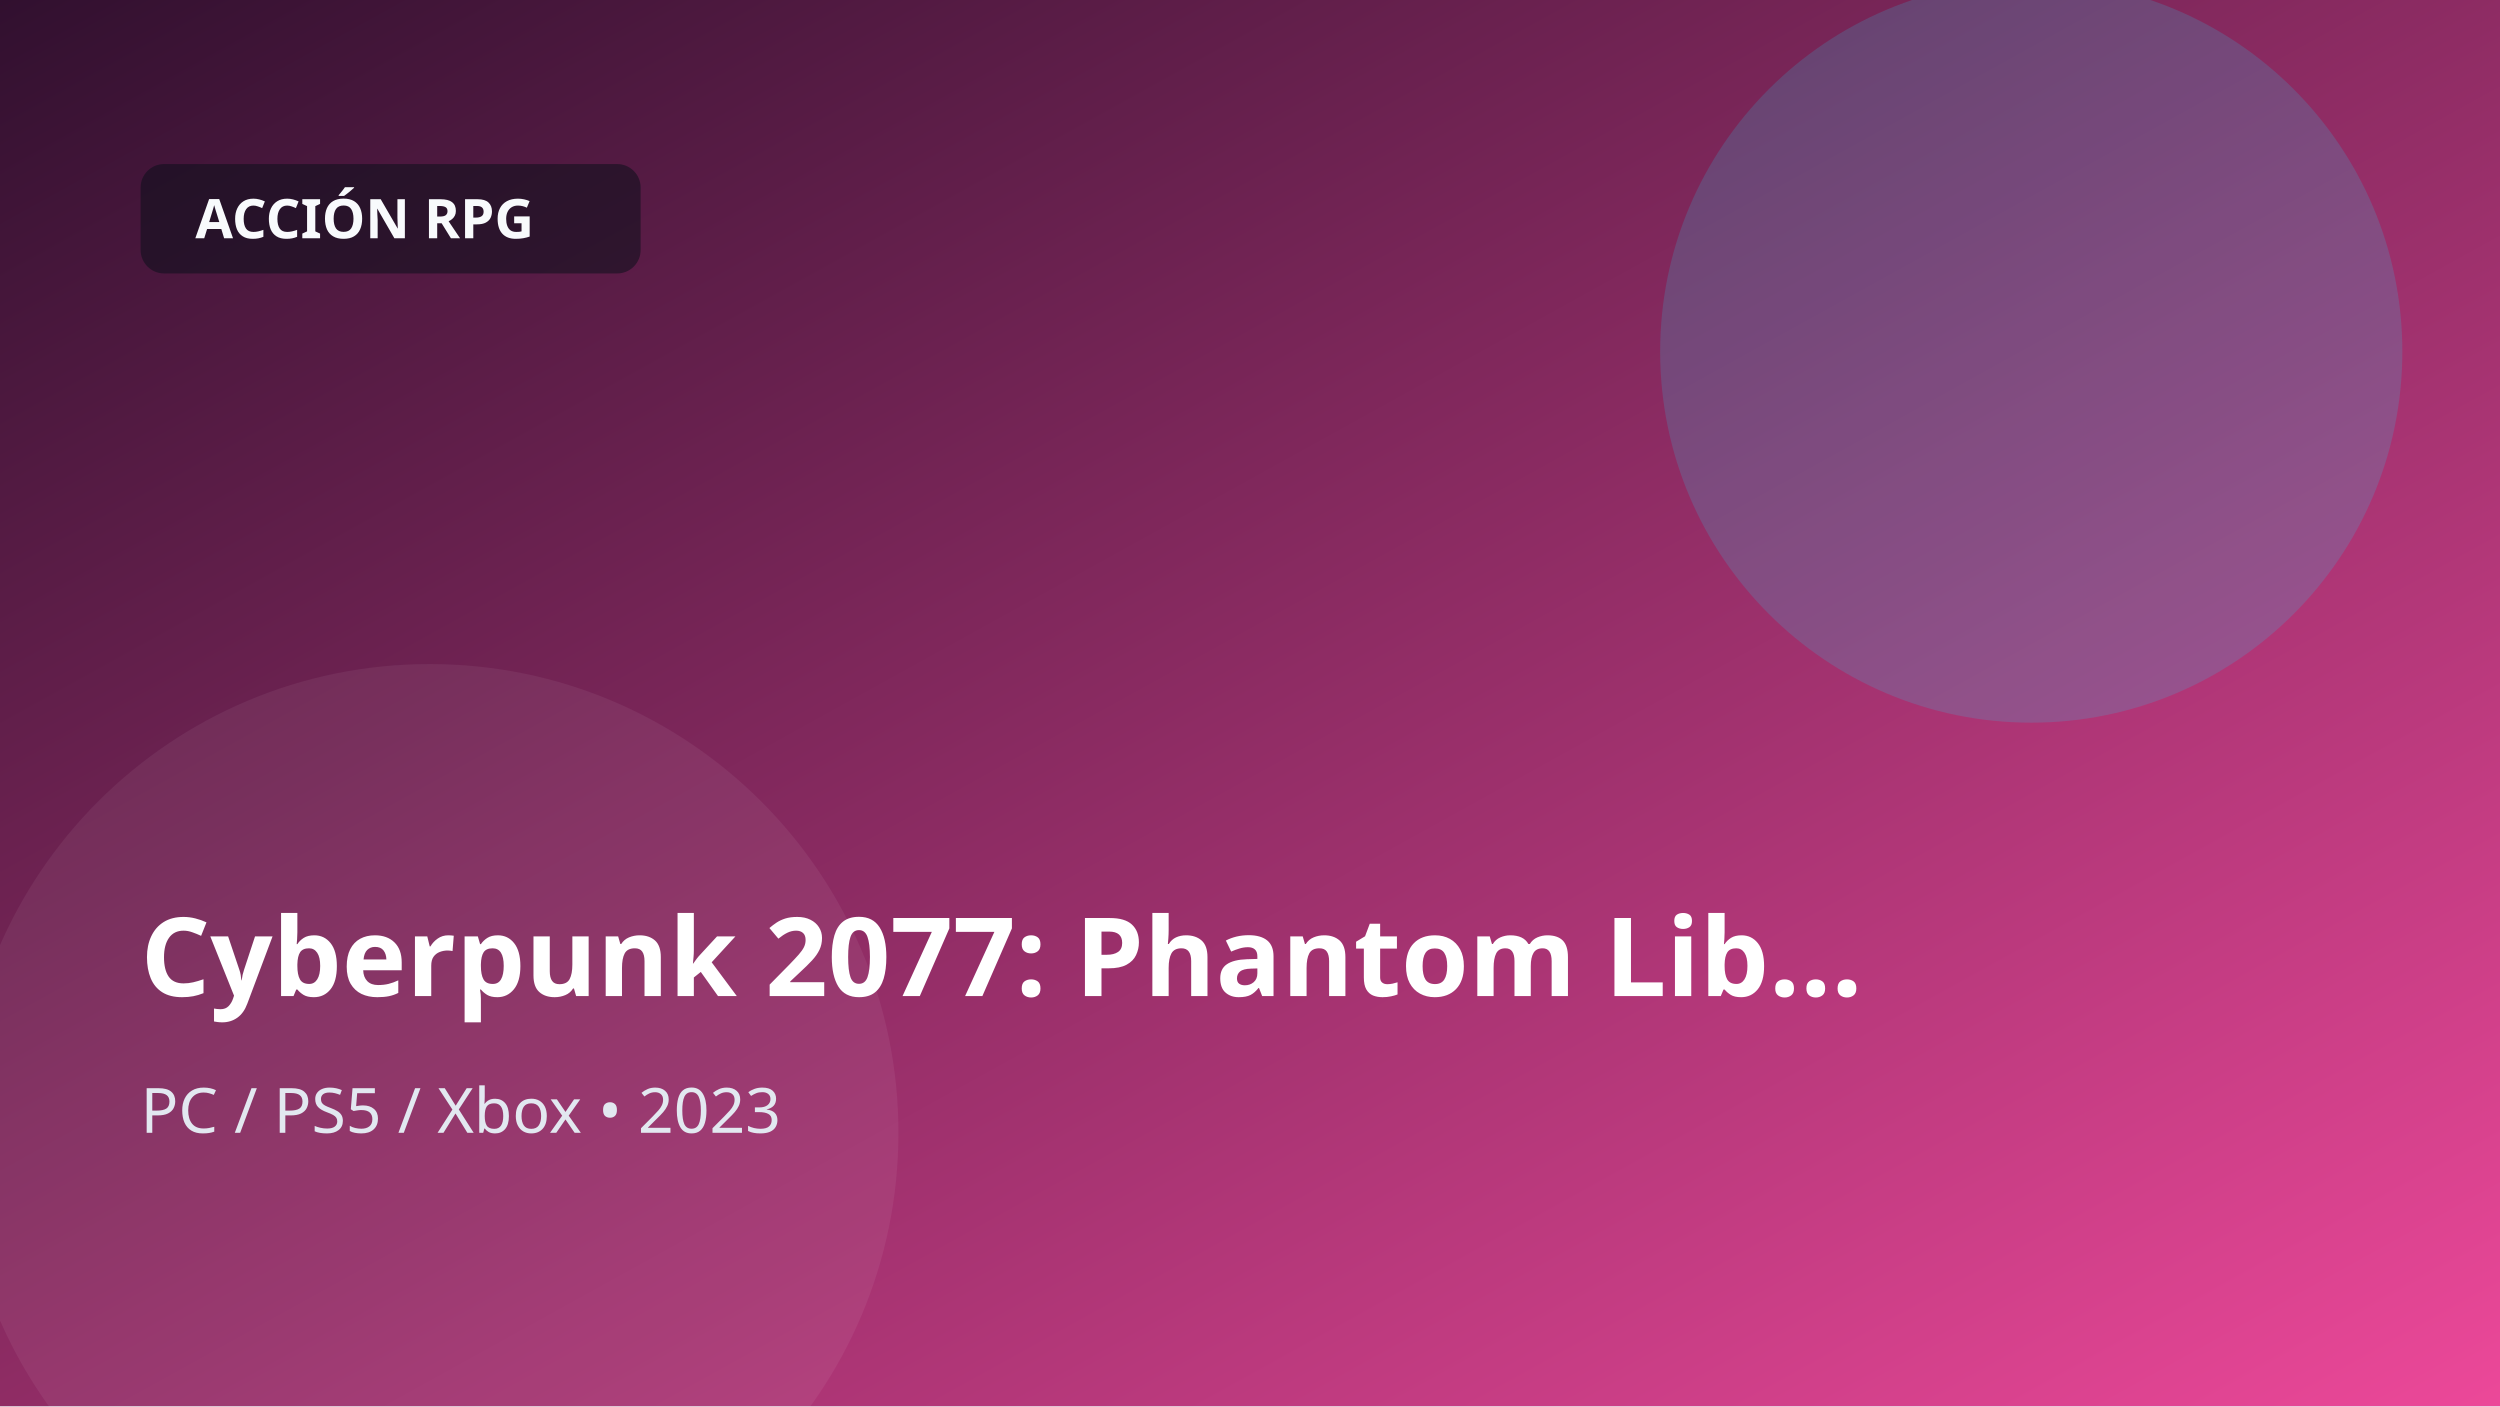
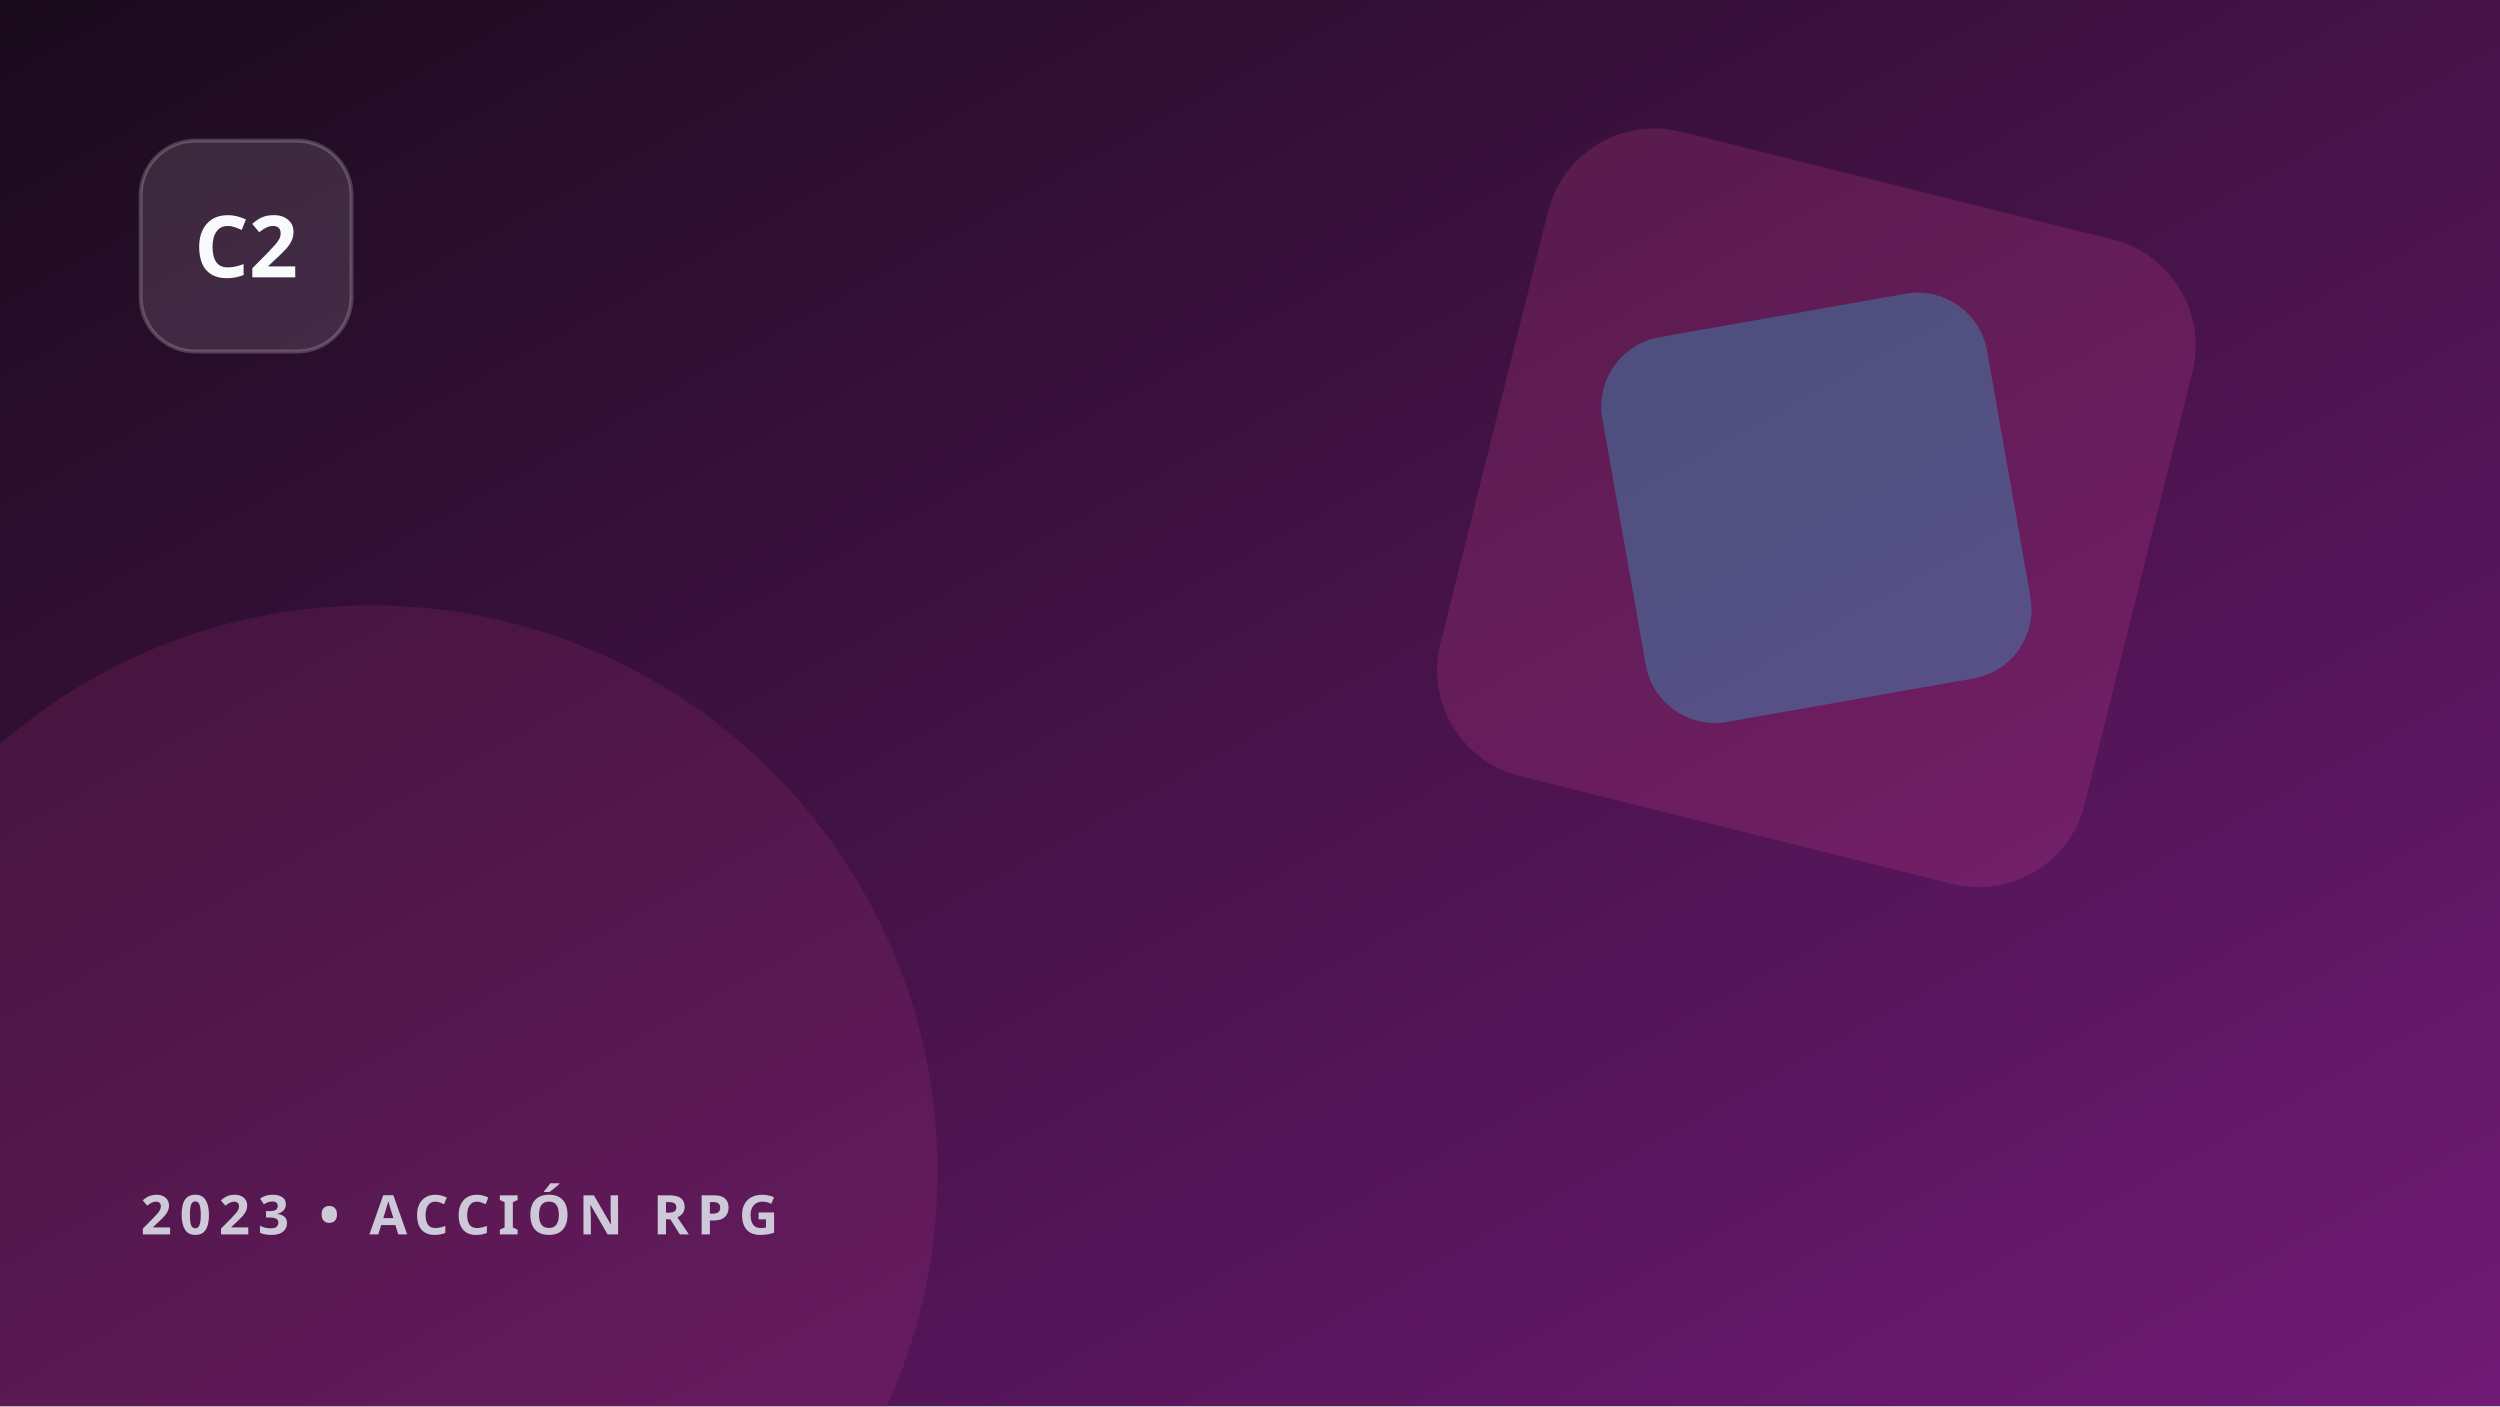
<svg xmlns="http://www.w3.org/2000/svg" viewBox="0 0 640 360" width="640" height="360">
  <defs>
-     <linearGradient id="g3" x1="0" y1="0" x2="1" y2="1">
-       <stop offset="0%" stop-color="#31102f" />
-       <stop offset="100%" stop-color="#ec4899" />
+     <linearGradient id="bg3" x1="0" y1="0" x2="1" y2="1">
+       <stop offset="0%" stop-color="#1a0b1c" />
+       <stop offset="100%" stop-color="#701a75" />
    </linearGradient>
  </defs>
-   <rect width="640" height="360" fill="url(#g3)" />
-   <circle cx="520" cy="90" r="95" fill="#22d3ee" fill-opacity="0.18" />
-   <circle cx="110" cy="290" r="120" fill="#ffffff" fill-opacity="0.06" />
-   <rect x="36" y="42" width="128" height="28" rx="6" fill="#0b0f1a" fill-opacity="0.55" />
-   <text x="50" y="61" fill="#f8fafc" font-family="system-ui,sans-serif" font-size="14" font-weight="700">ACCIÓN RPG</text>
-   <text x="36" y="255" fill="#ffffff" font-family="system-ui,sans-serif" font-size="28" font-weight="800">Cyberpunk 2077: Phantom Lib...</text>
-   <text x="36" y="290" fill="#e2e8f0" font-family="system-ui,sans-serif" font-size="16">PC / PS5 / Xbox • 2023</text>
+   <rect width="640" height="360" fill="url(#bg3)" />
+   <circle cx="95" cy="300" r="145" fill="#ec4899" fill-opacity="0.12" />
+   <rect x="380" y="45" width="170" height="170" rx="28" fill="#ec4899" fill-opacity="0.18" transform="rotate(14 465 130)" />
+   <rect x="415" y="80" width="100" height="100" rx="18" fill="#22d3ee" fill-opacity="0.28" transform="rotate(-10 465 130)" />
+   <rect x="36" y="36" width="54" height="54" rx="14" fill="#ffffff" fill-opacity="0.12" stroke="#ffffff" stroke-opacity="0.2" />
+   <text x="63" y="71" text-anchor="middle" fill="#f8fafc" font-family="system-ui,sans-serif" font-size="22" font-weight="700">C2</text>
+   <text x="36" y="316" fill="#e2e8f0" fill-opacity="0.85" font-family="system-ui,sans-serif" font-size="14" letter-spacing="2" font-weight="600">2023 • ACCIÓN RPG</text>
</svg>
